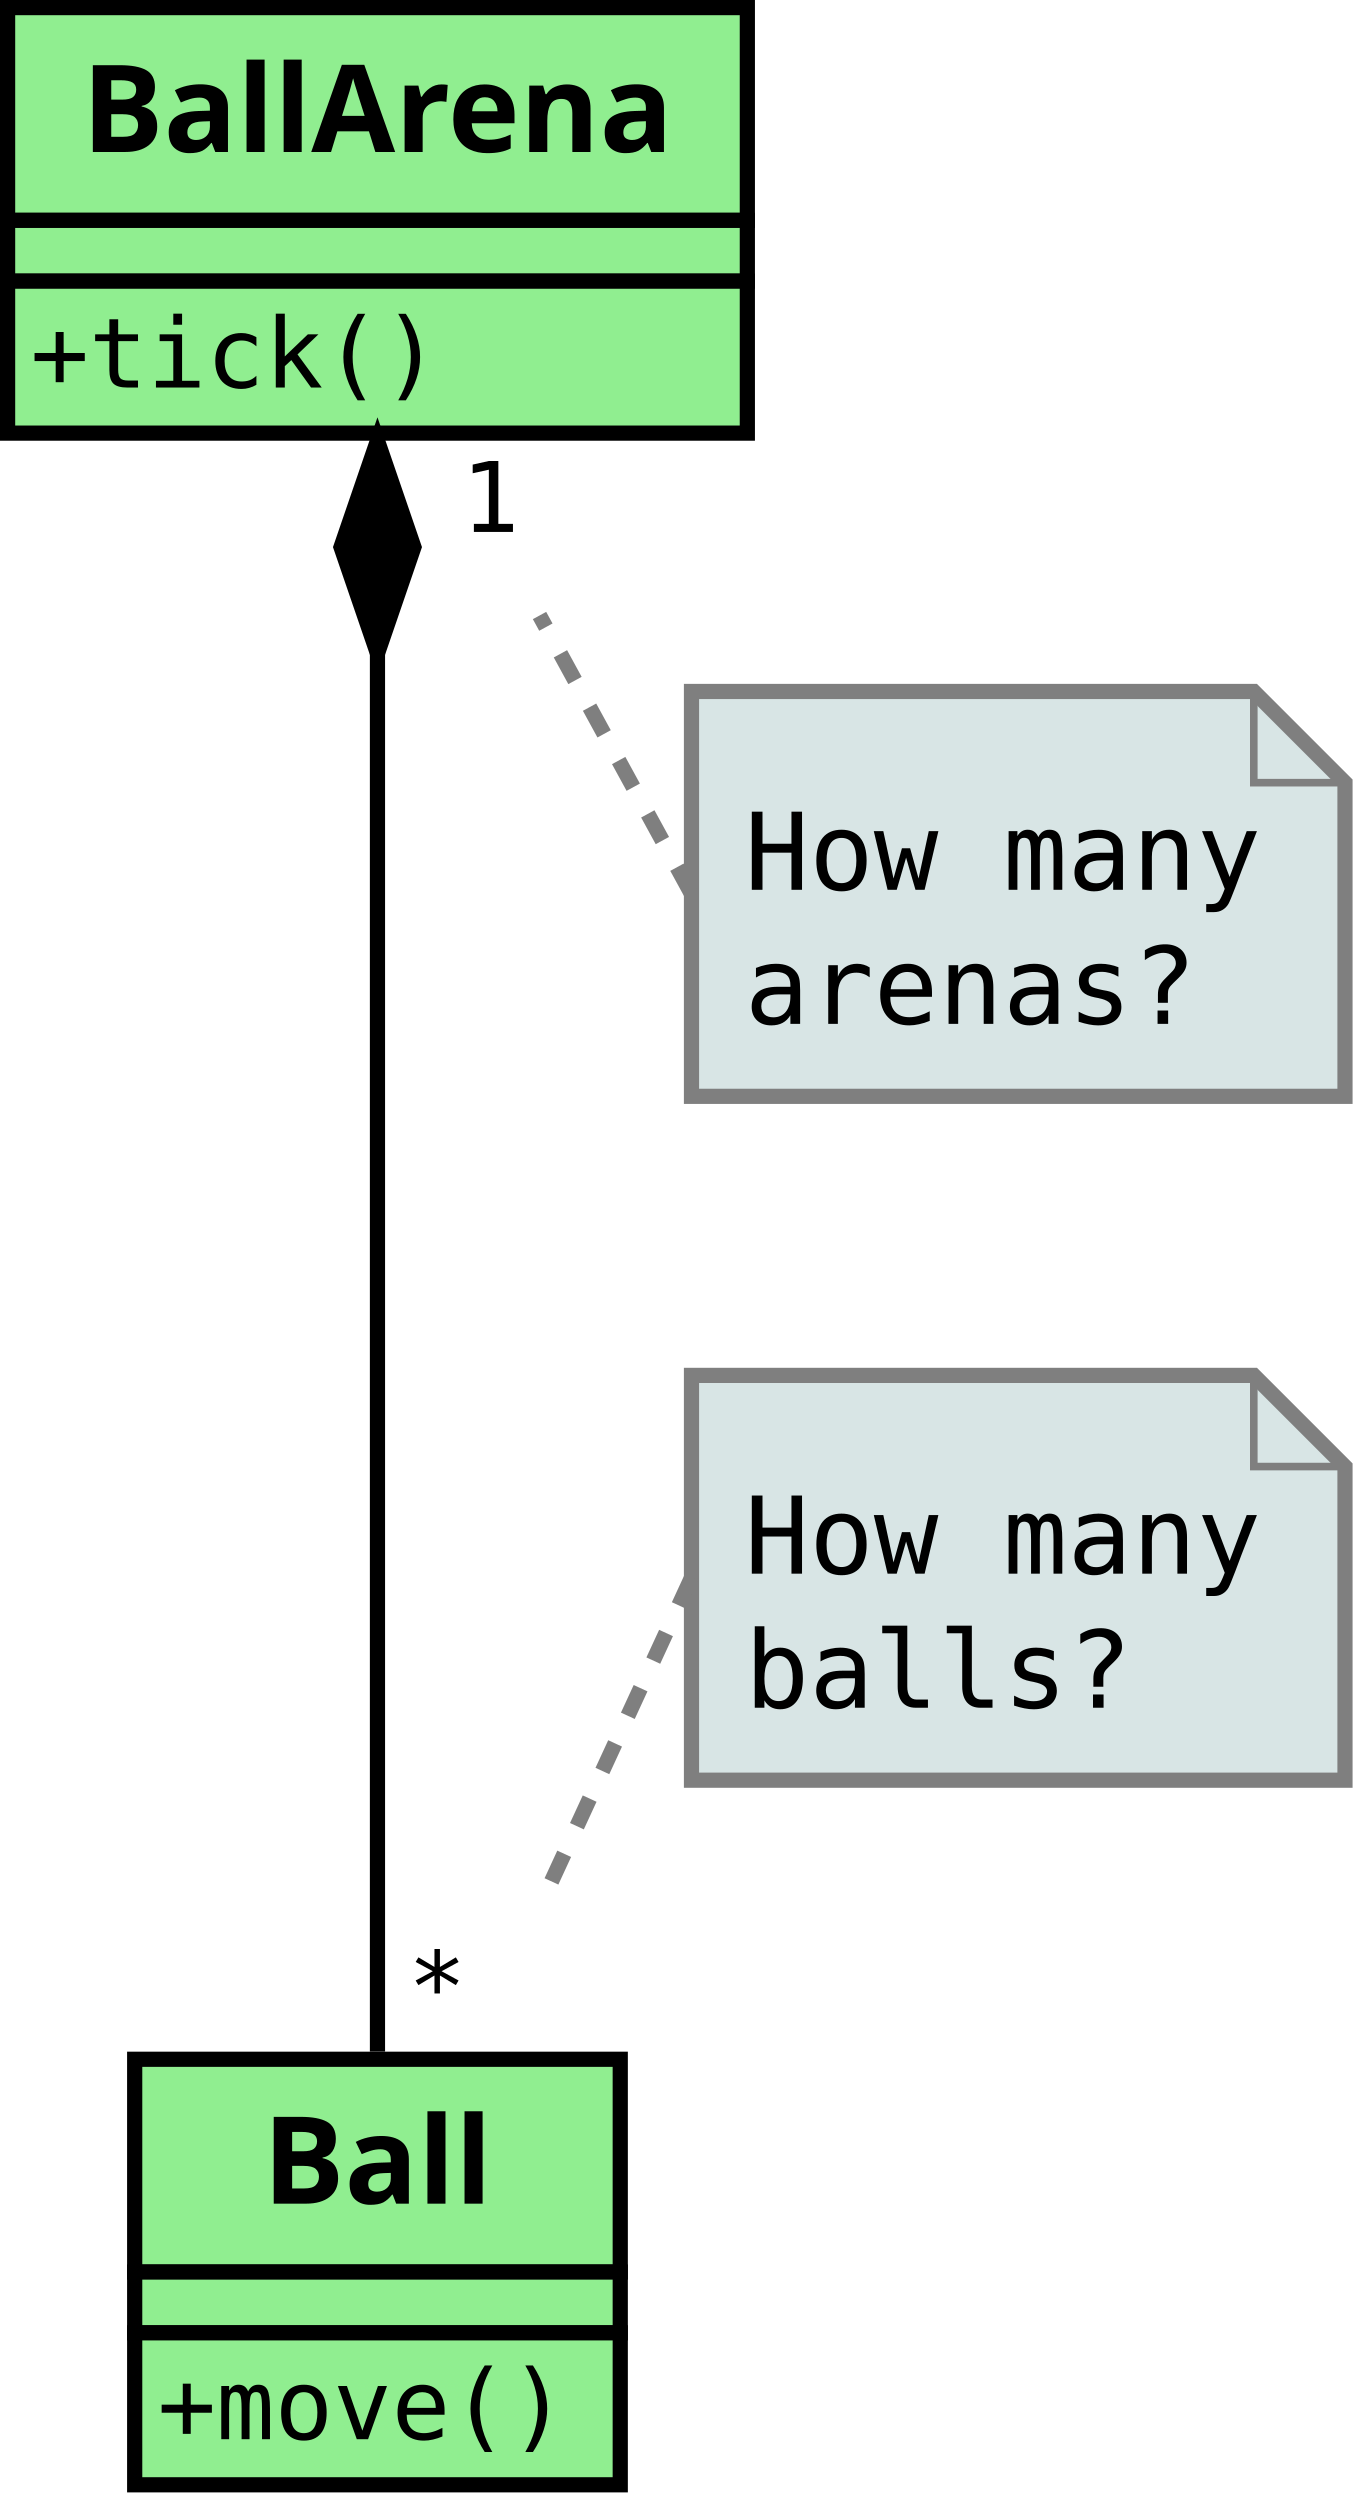
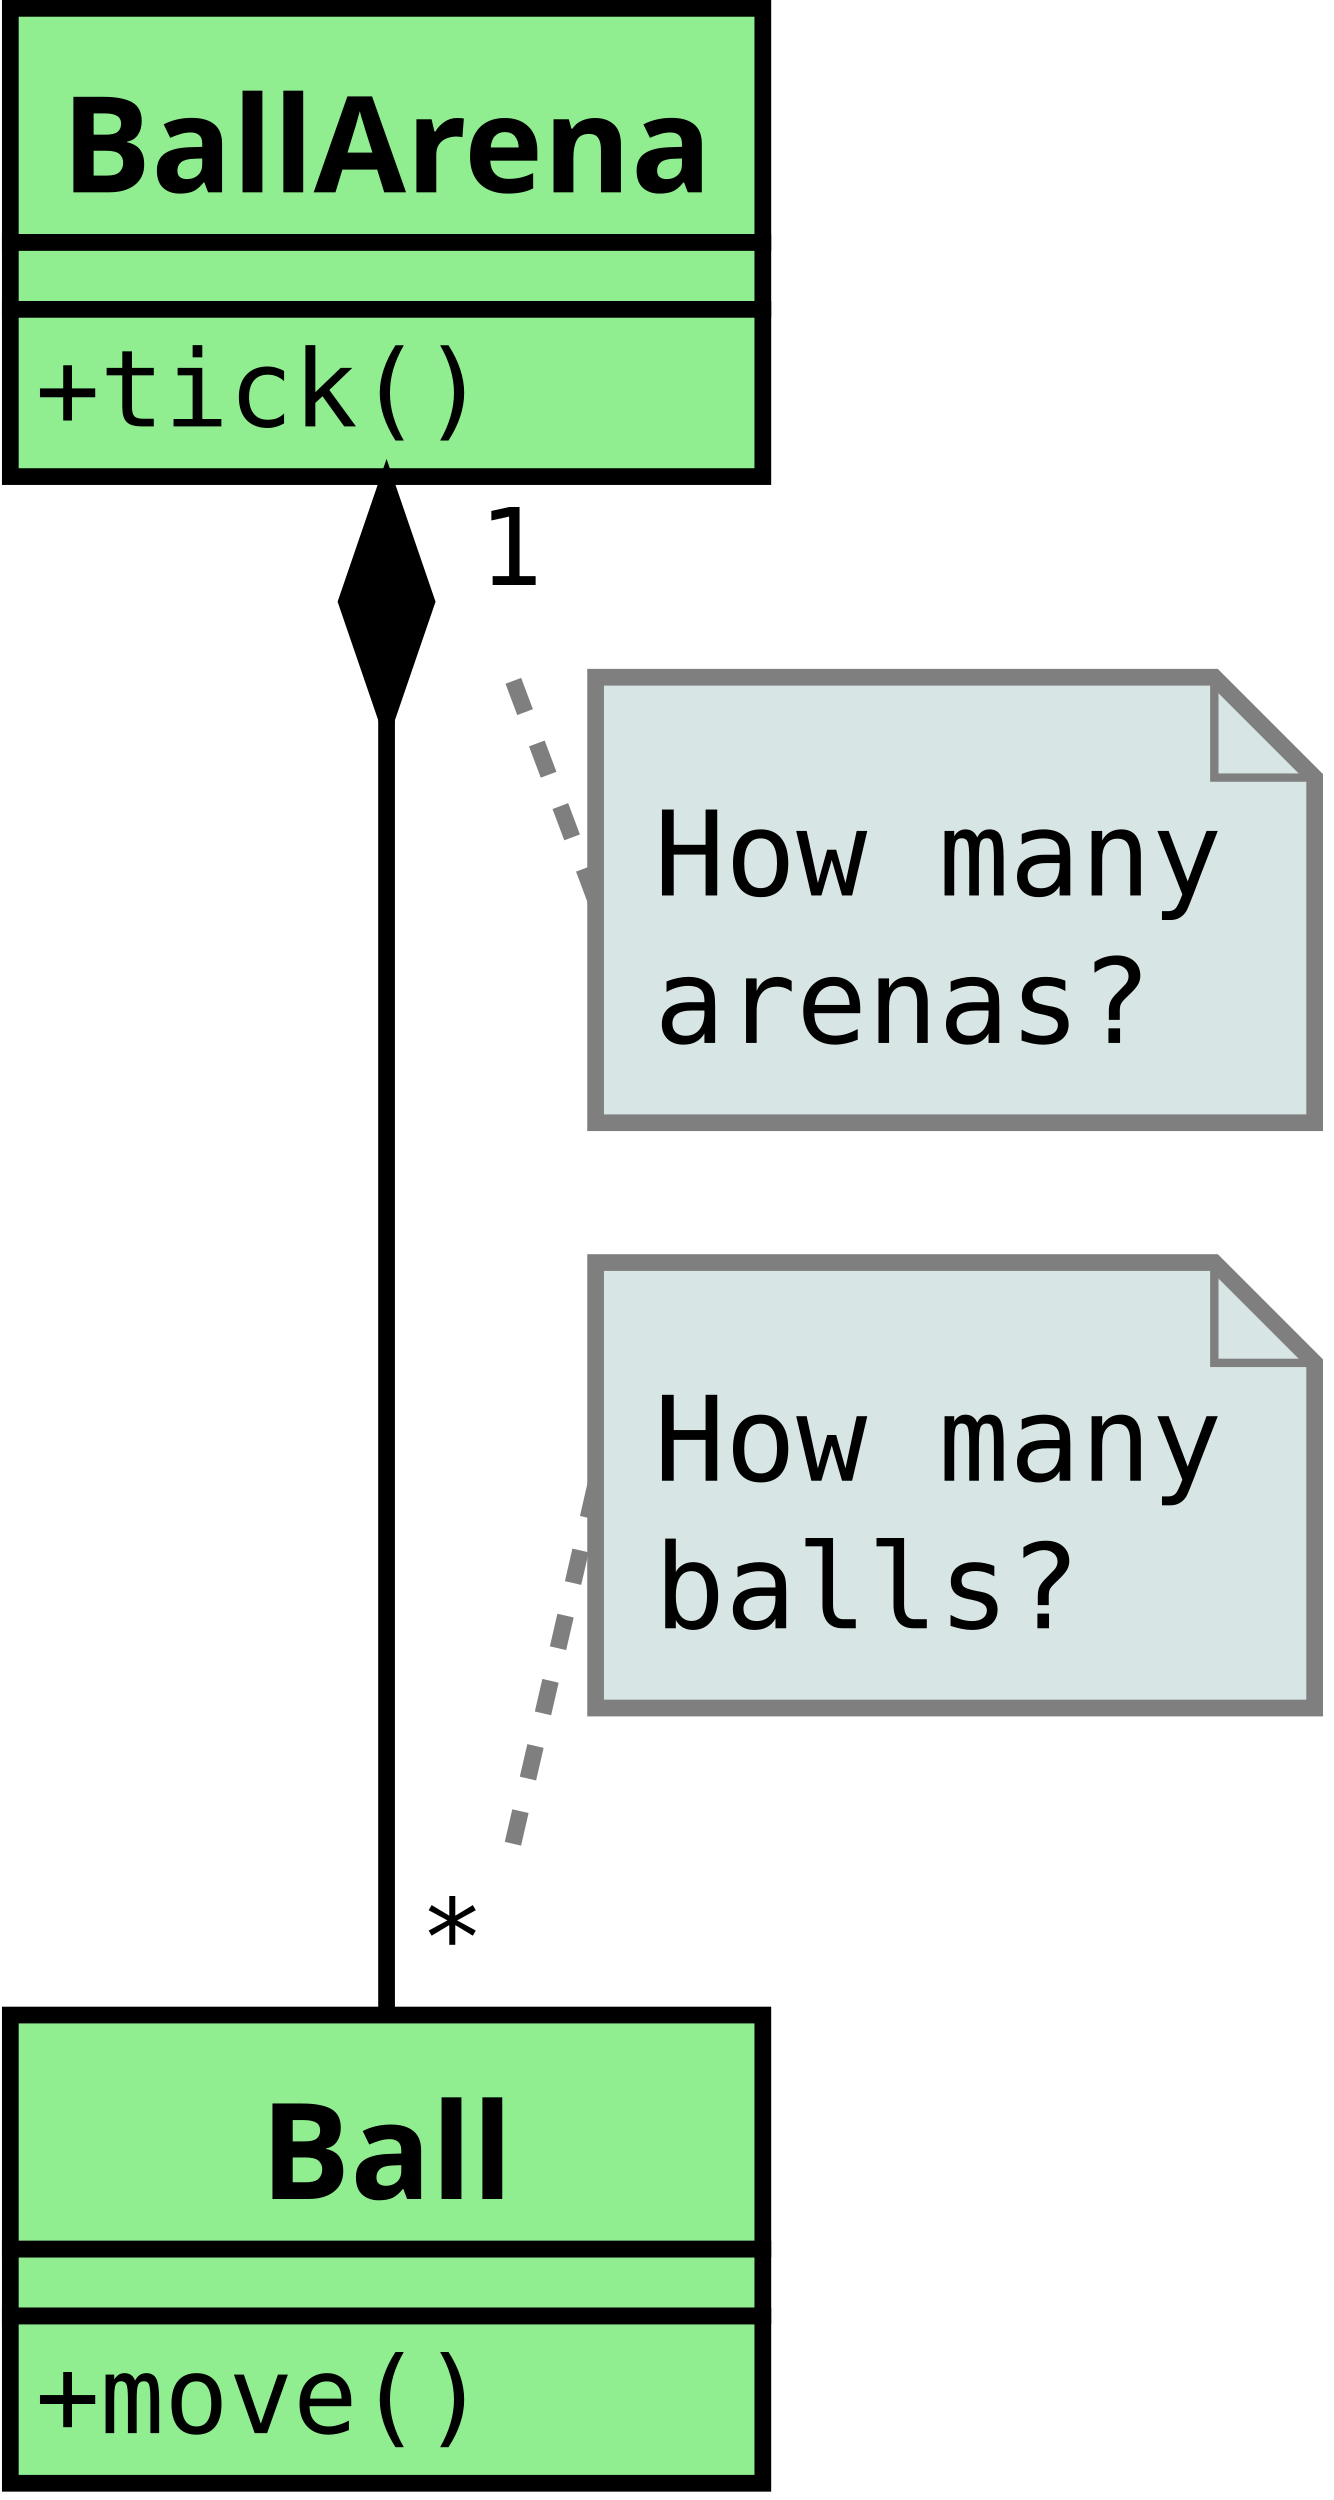
- <svg xmlns="http://www.w3.org/2000/svg" viewBox="169 79 179 329">
-   <g>
-     <rect style="fill: #90ee90" x="186.725" y="350" width="63.9" height="28" />
-     <rect style="fill: none; fill-opacity:0; stroke-width: 2; stroke: #000000" x="186.725" y="350" width="63.9" height="28" />
-     <text font-size="16" style="fill: #000000;text-anchor:middle;font-family:sans-serif;font-style:normal;font-weight:700" x="218.675" y="369">Ball</text>
-     <rect style="fill: #90ee90" x="186.725" y="378" width="63.9" height="8" />
-     <rect style="fill: none; fill-opacity:0; stroke-width: 2; stroke: #000000" x="186.725" y="378" width="63.9" height="8" />
-     <rect style="fill: #90ee90" x="186.725" y="386" width="63.9" height="20" />
-     <rect style="fill: none; fill-opacity:0; stroke-width: 2; stroke: #000000" x="186.725" y="386" width="63.9" height="20" />
-     <text font-size="12.8" style="fill: #000000;text-anchor:start;font-family:monospace;font-style:normal;font-weight:normal" x="189.725" y="400">+move()</text>
+ <svg xmlns="http://www.w3.org/2000/svg" width="8cm" height="15cm" viewBox="189 79 159 299">
+   <g id="Background" />
+   <g id="Background">
+     <g>
+       <rect style="fill: #90ee90; fill-opacity: 1; stroke-opacity: 1; stroke-width: 2; stroke: #000000" x="190" y="320" width="90" height="28" />
+       <text font-size="16" style="fill: #000000; fill-opacity: 1; stroke: none;text-anchor:middle;font-family:sans-serif;font-style:normal;font-weight:700" x="235" y="342">Ball</text>
+       <rect style="fill: #90ee90; fill-opacity: 1; stroke-opacity: 1; stroke-width: 2; stroke: #000000" x="190" y="348" width="90" height="8" />
+       <rect style="fill: #90ee90; fill-opacity: 1; stroke-opacity: 1; stroke-width: 2; stroke: #000000" x="190" y="356" width="90" height="20" />
+       <text font-size="12.8" style="fill: #000000; fill-opacity: 1; stroke: none;text-anchor:start;font-family:monospace;font-style:normal;font-weight:normal" x="193" y="370">+move()</text>
+     </g>
+     <g>
+       <polygon style="fill: #d8e5e5; fill-opacity: 1; stroke-opacity: 1; stroke-width: 2; stroke: #7f7f7f" fill-rule="evenodd" points="260,230 334,230 346,242 346,283.278 260,283.278 " />
+       <polyline style="fill: none; stroke-opacity: 1; stroke-width: 1; stroke: #7f7f7f" points="334,230 334,242 346,242 " />
+       <text font-size="14.111" style="fill: #000000; fill-opacity: 1; stroke: none;text-anchor:start;font-family:monospace;font-style:normal;font-weight:normal" x="267" y="256.1">
+         <tspan x="267" y="256.1">How many</tspan>
+         <tspan x="267" y="273.739">balls?</tspan>
+       </text>
+     </g>
+     <g>
+       <polygon style="fill: #d8e5e5; fill-opacity: 1; stroke-opacity: 1; stroke-width: 2; stroke: #7f7f7f" fill-rule="evenodd" points="260,160 334,160 346,172 346,213.278 260,213.278 " />
+       <polyline style="fill: none; stroke-opacity: 1; stroke-width: 1; stroke: #7f7f7f" points="334,160 334,172 346,172 " />
+       <text font-size="14.111" style="fill: #000000; fill-opacity: 1; stroke: none;text-anchor:start;font-family:monospace;font-style:normal;font-weight:normal" x="267" y="186.1">
+         <tspan x="267" y="186.1">How many</tspan>
+         <tspan x="267" y="203.739">arenas?</tspan>
+       </text>
+     </g>
+     <g>
+       <rect style="fill: #90ee90; fill-opacity: 1; stroke-opacity: 1; stroke-width: 2; stroke: #000000" x="190" y="80" width="90" height="28" />
+       <text font-size="16" style="fill: #000000; fill-opacity: 1; stroke: none;text-anchor:middle;font-family:sans-serif;font-style:normal;font-weight:700" x="235" y="102">BallArena</text>
+       <rect style="fill: #90ee90; fill-opacity: 1; stroke-opacity: 1; stroke-width: 2; stroke: #000000" x="190" y="108" width="90" height="8" />
+       <rect style="fill: #90ee90; fill-opacity: 1; stroke-opacity: 1; stroke-width: 2; stroke: #000000" x="190" y="116" width="90" height="20" />
+       <text font-size="12.8" style="fill: #000000; fill-opacity: 1; stroke: none;text-anchor:start;font-family:monospace;font-style:normal;font-weight:normal" x="193" y="130">+tick()</text>
+     </g>
+     <g>
+       <polyline style="fill: none; stroke-opacity: 1; stroke-width: 2; stroke: #000000" points="235,162.139 235,213.001 235,213.001 235,319.26 " />
+       <polygon style="fill: #000000; fill-opacity: 1; stroke-opacity: 1; stroke-width: 2; stroke: #000000" fill-rule="evenodd" points="235,136.968 239.8,150.968 235,164.968 230.2,150.968 " />
+       <text font-size="12.8" style="fill: #000000; fill-opacity: 1; stroke: none;text-anchor:start;font-family:monospace;font-style:normal;font-weight:normal" x="237" y="209.801" />
+       <text font-size="12.8" style="fill: #000000; fill-opacity: 1; stroke: none;text-anchor:start;font-family:monospace;font-style:normal;font-weight:normal" x="246" y="148.968">1</text>
+       <text font-size="12.8" style="fill: #000000; fill-opacity: 1; stroke: none;text-anchor:start;font-family:monospace;font-style:normal;font-weight:normal" x="239" y="315.26">*</text>
+     </g>
+     <line style="fill: none; stroke-opacity: 1; stroke-width: 2; stroke-dasharray: 4; stroke: #7f7f7f" x1="260" y1="186.639" x2="250" y2="160" />
+     <line style="fill: none; stroke-opacity: 1; stroke-width: 2; stroke-dasharray: 4; stroke: #7f7f7f" x1="260" y1="256.639" x2="250" y2="300" />
  </g>
-   <g>
-     <polygon style="fill: #d8e5e5" points="260,260 334,260 346,272 346,313.278 260,313.278 " />
-     <polygon style="fill: none; fill-opacity:0; stroke-width: 2; stroke: #7f7f7f" points="260,260 334,260 346,272 346,313.278 260,313.278 " />
-     <polyline style="fill: none; fill-opacity:0; stroke-width: 1; stroke: #7f7f7f" points="334,260 334,272 346,272 " />
-     <text font-size="14.111" style="fill: #000000;text-anchor:start;font-family:monospace;font-style:normal;font-weight:normal" x="267" y="286.1">
-       <tspan x="267" y="286.1">How many</tspan>
-       <tspan x="267" y="303.739">balls?</tspan>
-     </text>
-   </g>
-   <g>
-     <polygon style="fill: #d8e5e5" points="260,170 334,170 346,182 346,223.278 260,223.278 " />
-     <polygon style="fill: none; fill-opacity:0; stroke-width: 2; stroke: #7f7f7f" points="260,170 334,170 346,182 346,223.278 260,223.278 " />
-     <polyline style="fill: none; fill-opacity:0; stroke-width: 1; stroke: #7f7f7f" points="334,170 334,182 346,182 " />
-     <text font-size="14.111" style="fill: #000000;text-anchor:start;font-family:monospace;font-style:normal;font-weight:normal" x="267" y="196.1">
-       <tspan x="267" y="196.1">How many</tspan>
-       <tspan x="267" y="213.739">arenas?</tspan>
-     </text>
-   </g>
-   <g>
-     <rect style="fill: #90ee90" x="170" y="80" width="97.35" height="28" />
-     <rect style="fill: none; fill-opacity:0; stroke-width: 2; stroke: #000000" x="170" y="80" width="97.35" height="28" />
-     <text font-size="16" style="fill: #000000;text-anchor:middle;font-family:sans-serif;font-style:normal;font-weight:700" x="218.675" y="99">BallArena</text>
-     <rect style="fill: #90ee90" x="170" y="108" width="97.35" height="8" />
-     <rect style="fill: none; fill-opacity:0; stroke-width: 2; stroke: #000000" x="170" y="108" width="97.35" height="8" />
-     <rect style="fill: #90ee90" x="170" y="116" width="97.35" height="20" />
-     <rect style="fill: none; fill-opacity:0; stroke-width: 2; stroke: #000000" x="170" y="116" width="97.35" height="20" />
-     <text font-size="12.8" style="fill: #000000;text-anchor:start;font-family:monospace;font-style:normal;font-weight:normal" x="173" y="130">+tick()</text>
-   </g>
-   <g>
-     <polyline style="fill: none; fill-opacity:0; stroke-width: 2; stroke: #000000" points="218.675,162.17 218.675,210 218.675,210 218.675,348.992 " />
-     <polygon style="fill: #000000" points="218.675,136.999 223.475,150.999 218.675,164.999 213.875,150.999 " />
-     <polygon style="fill: none; fill-opacity:0; stroke-width: 2; stroke: #000000" points="218.675,136.999 223.475,150.999 218.675,164.999 213.875,150.999 " />
-     <text font-size="12.8" style="fill: #000000;text-anchor:middle;font-family:monospace;font-style:normal;font-weight:normal" x="218.675" y="206" />
-     <text font-size="12.8" style="fill: #000000;text-anchor:start;font-family:monospace;font-style:normal;font-weight:normal" x="229.675" y="148.999">1</text>
-     <text font-size="12.8" style="fill: #000000;text-anchor:start;font-family:monospace;font-style:normal;font-weight:normal" x="222.675" y="344.992">*</text>
-   </g>
-   <line style="fill: none; fill-opacity:0; stroke-width: 2; stroke-dasharray: 4; stroke: #7f7f7f" x1="260" y1="196.639" x2="240" y2="160" />
-   <line style="fill: none; fill-opacity:0; stroke-width: 2; stroke-dasharray: 4; stroke: #7f7f7f" x1="260" y1="286.638" x2="240" y2="330" />
</svg>
